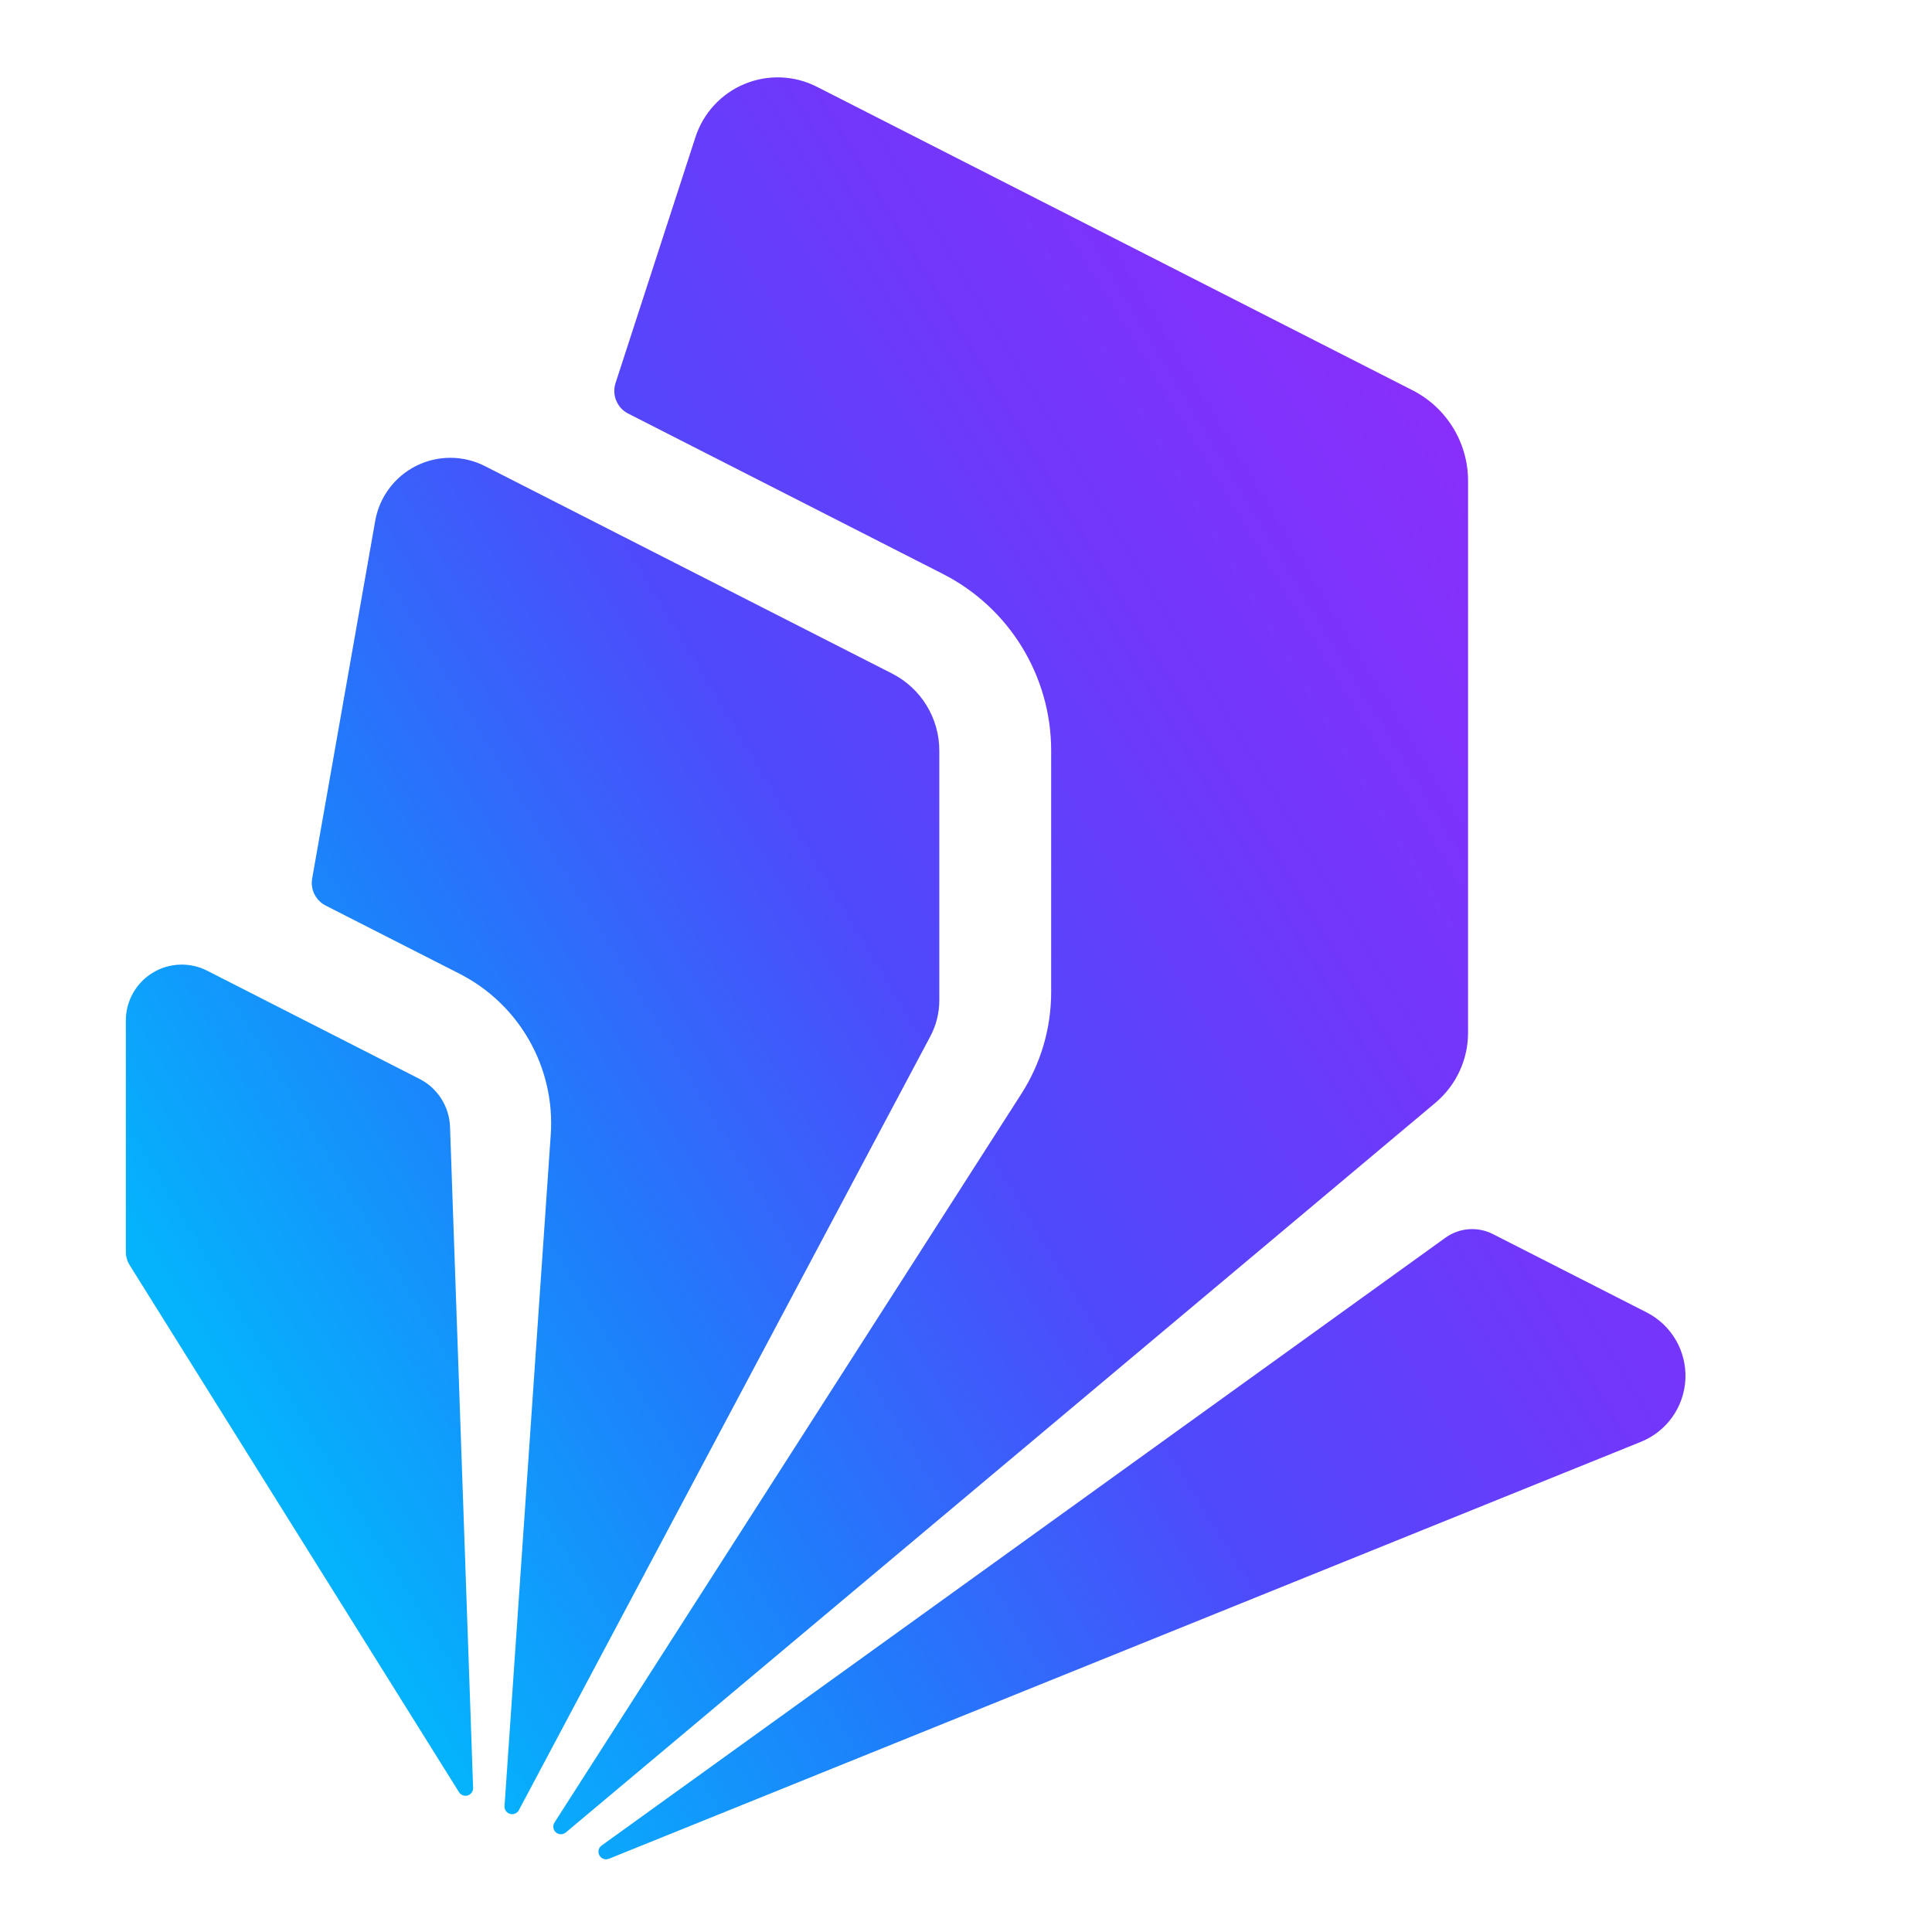
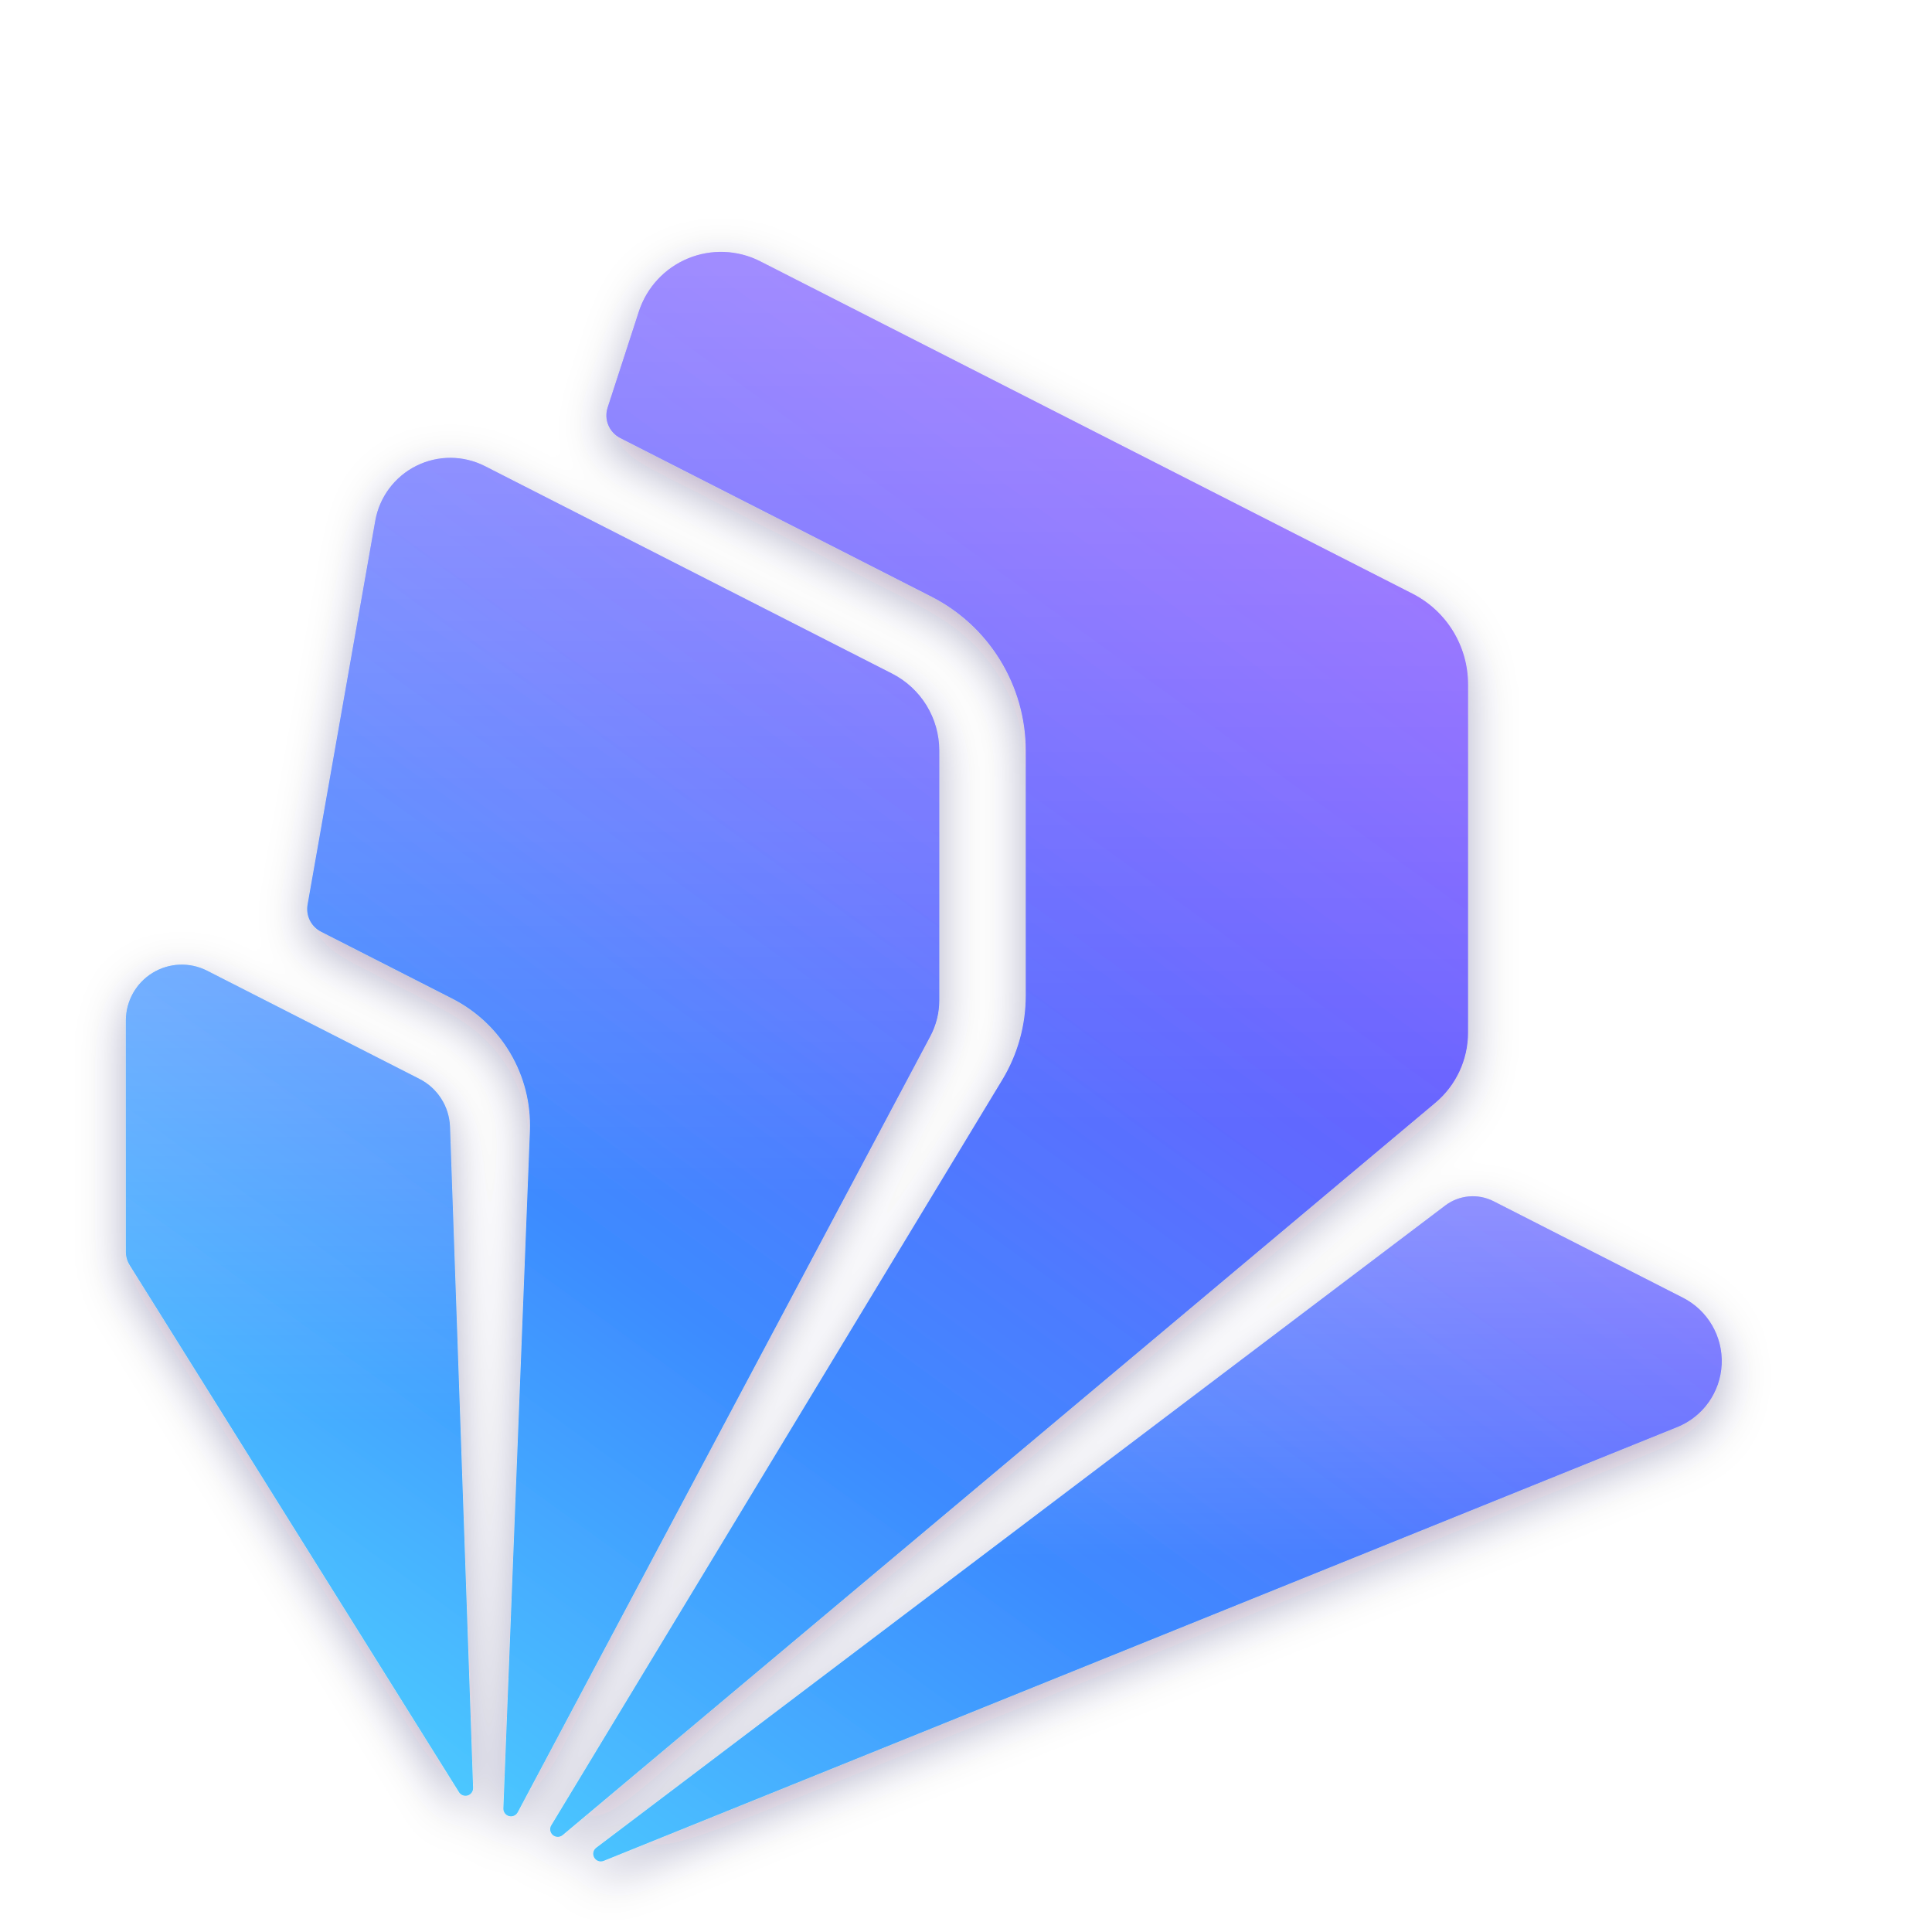
<svg xmlns="http://www.w3.org/2000/svg" viewBox="0 0 760 760" role="img" aria-label="Deckle">
  <defs>
-     <linearGradient id="rest" gradientUnits="userSpaceOnUse" x1="201.5" y1="729.5" x2="730.5" y2="411.5">
-       <stop offset="0" stop-color="#05B2FC" />
-       <stop offset="0.25" stop-color="#1F7DFB" />
-       <stop offset="0.5" stop-color="#4F49FB" />
-       <stop offset="0.75" stop-color="#7137FB" />
-       <stop offset="1" stop-color="#8A2EFB" />
+     <linearGradient id="rest" gradientUnits="userSpaceOnUse" x1="201.5" y1="729.5" x2="700.5" y2="40.5">
+       <stop offset="0" stop-color="#4CC9FF" />
+       <stop offset="0.25" stop-color="#3D8BFF" />
+       <stop offset="0.5" stop-color="#6366FF" />
+       <stop offset="0.75" stop-color="#8B5CFF" />
+       <stop offset="1" stop-color="#A974FF" />
    </linearGradient>
+     <linearGradient id="sheen" x1="0" y1="0" x2="0" y2="1">
+       <stop offset="0" stop-color="#fff" stop-opacity="0.28" />
+       <stop offset="0.55" stop-color="#fff" stop-opacity="0" />
+     </linearGradient>
+     <filter id="shadow" x="-20%" y="-20%" width="140%" height="140%">
+       <feDropShadow dx="0" dy="6" stdDeviation="9" flood-color="#1A0B4D" flood-opacity="0.32" />
+     </filter>
  </defs>
-   <path id="blade-a" d="M273.58 53.93A34 34 0 0 1 321.35 34.14L555.66 153.53A40 40 0 0 1 577.5 189.17L577.5 406.25A36 36 0 0 1 564.64 433.82L222.56 720.86A3 3 0 0 1 218.11 716.95L401.81 430.23A74 74 0 0 0 413.5 390.31L413.5 295.27A78 78 0 0 0 370.91 225.77L247.11 162.69A10 10 0 0 1 242.14 150.69Z" fill="url(#rest)" />
-   <path id="blade-b" d="M147.6 204.89A30 30 0 0 1 190.77 183.36L350.94 264.97A34 34 0 0 1 369.5 295.27L369.5 393.54A30 30 0 0 1 365.99 407.62L204.11 712.07A3 3 0 0 1 198.47 710.46L216.65 446.39A66 66 0 0 0 180.77 383.05L128.1 356.22A10 10 0 0 1 122.8 345.57Z" fill="url(#rest)" />
-   <path id="blade-d" d="M49.5 401.45A22 22 0 0 1 81.49 381.85L165.03 424.42A22 22 0 0 1 177.03 443.25L186.11 703.31A3 3 0 0 1 180.57 705.01L51.02 497.69A10 10 0 0 1 49.5 492.39Z" fill="url(#rest)" />
-   <path id="blade-e" d="M568.59 486.89A18 18 0 0 1 587.28 485.46L647.74 516.26A28 28 0 0 1 645.51 567.17L239.54 731.19A3 3 0 0 1 236.67 725.97Z" fill="url(#rest)" />
+   <g filter="url(#shadow)">
+     <path id="blade-a" d="M251.28 122.57A34 34 0 0 1 299.05 102.78L555.66 233.53A40 40 0 0 1 577.5 269.17L577.5 406.25A36 36 0 0 1 564.64 433.82L221.36 721.87A3 3 0 0 1 216.86 718.02L394.26 424.77A64 64 0 0 0 403.5 391.64L403.5 295.27A68 68 0 0 0 366.37 234.68L243.98 172.32A10 10 0 0 1 239.01 160.32Z" fill="url(#rest)" />
+     <path id="blade-b" d="M147.6 204.89A30 30 0 0 1 190.77 183.36L350.94 264.97A34 34 0 0 1 369.5 295.27L369.5 393.54A30 30 0 0 1 365.99 407.62L203.66 712.91A3 3 0 0 1 198.01 711.39L208.45 444.91A56 56 0 0 0 177.92 392.83L126.29 366.52A10 10 0 0 1 120.98 355.87Z" fill="url(#rest)" />
+     <path id="blade-d" d="M49.5 401.45A22 22 0 0 1 81.49 381.85L165.03 424.42A22 22 0 0 1 177.03 443.25L186.11 703.31A3 3 0 0 1 180.57 705.01L51.02 497.69A10 10 0 0 1 49.5 492.39Z" fill="url(#rest)" />
+     <path id="blade-e" d="M568.51 474.22A18 18 0 0 1 587.54 472.53L662.03 510.48A28 28 0 0 1 659.8 561.39L237.48 732.02A3 3 0 0 1 234.54 726.85Z" fill="url(#rest)" />
+   </g>
+   <path d="M251.28 122.57A34 34 0 0 1 299.05 102.78L555.66 233.53A40 40 0 0 1 577.5 269.17L577.5 406.25A36 36 0 0 1 564.64 433.82L221.36 721.87A3 3 0 0 1 216.86 718.02L394.26 424.77A64 64 0 0 0 403.5 391.64L403.5 295.27A68 68 0 0 0 366.37 234.68L243.98 172.32A10 10 0 0 1 239.01 160.32Z" fill="url(#sheen)" />
+   <path d="M147.6 204.89A30 30 0 0 1 190.77 183.36L350.94 264.97A34 34 0 0 1 369.5 295.27L369.5 393.54A30 30 0 0 1 365.99 407.62L203.66 712.91A3 3 0 0 1 198.01 711.39L208.45 444.91A56 56 0 0 0 177.92 392.83L126.29 366.52A10 10 0 0 1 120.98 355.87Z" fill="url(#sheen)" />
+   <path d="M49.5 401.45A22 22 0 0 1 81.49 381.85L165.03 424.42A22 22 0 0 1 177.03 443.25L186.11 703.31A3 3 0 0 1 180.57 705.01L51.02 497.69A10 10 0 0 1 49.5 492.39Z" fill="url(#sheen)" />
+   <path d="M568.51 474.22A18 18 0 0 1 587.54 472.53L662.03 510.48A28 28 0 0 1 659.8 561.39L237.48 732.02A3 3 0 0 1 234.54 726.85Z" fill="url(#sheen)" />
</svg>
